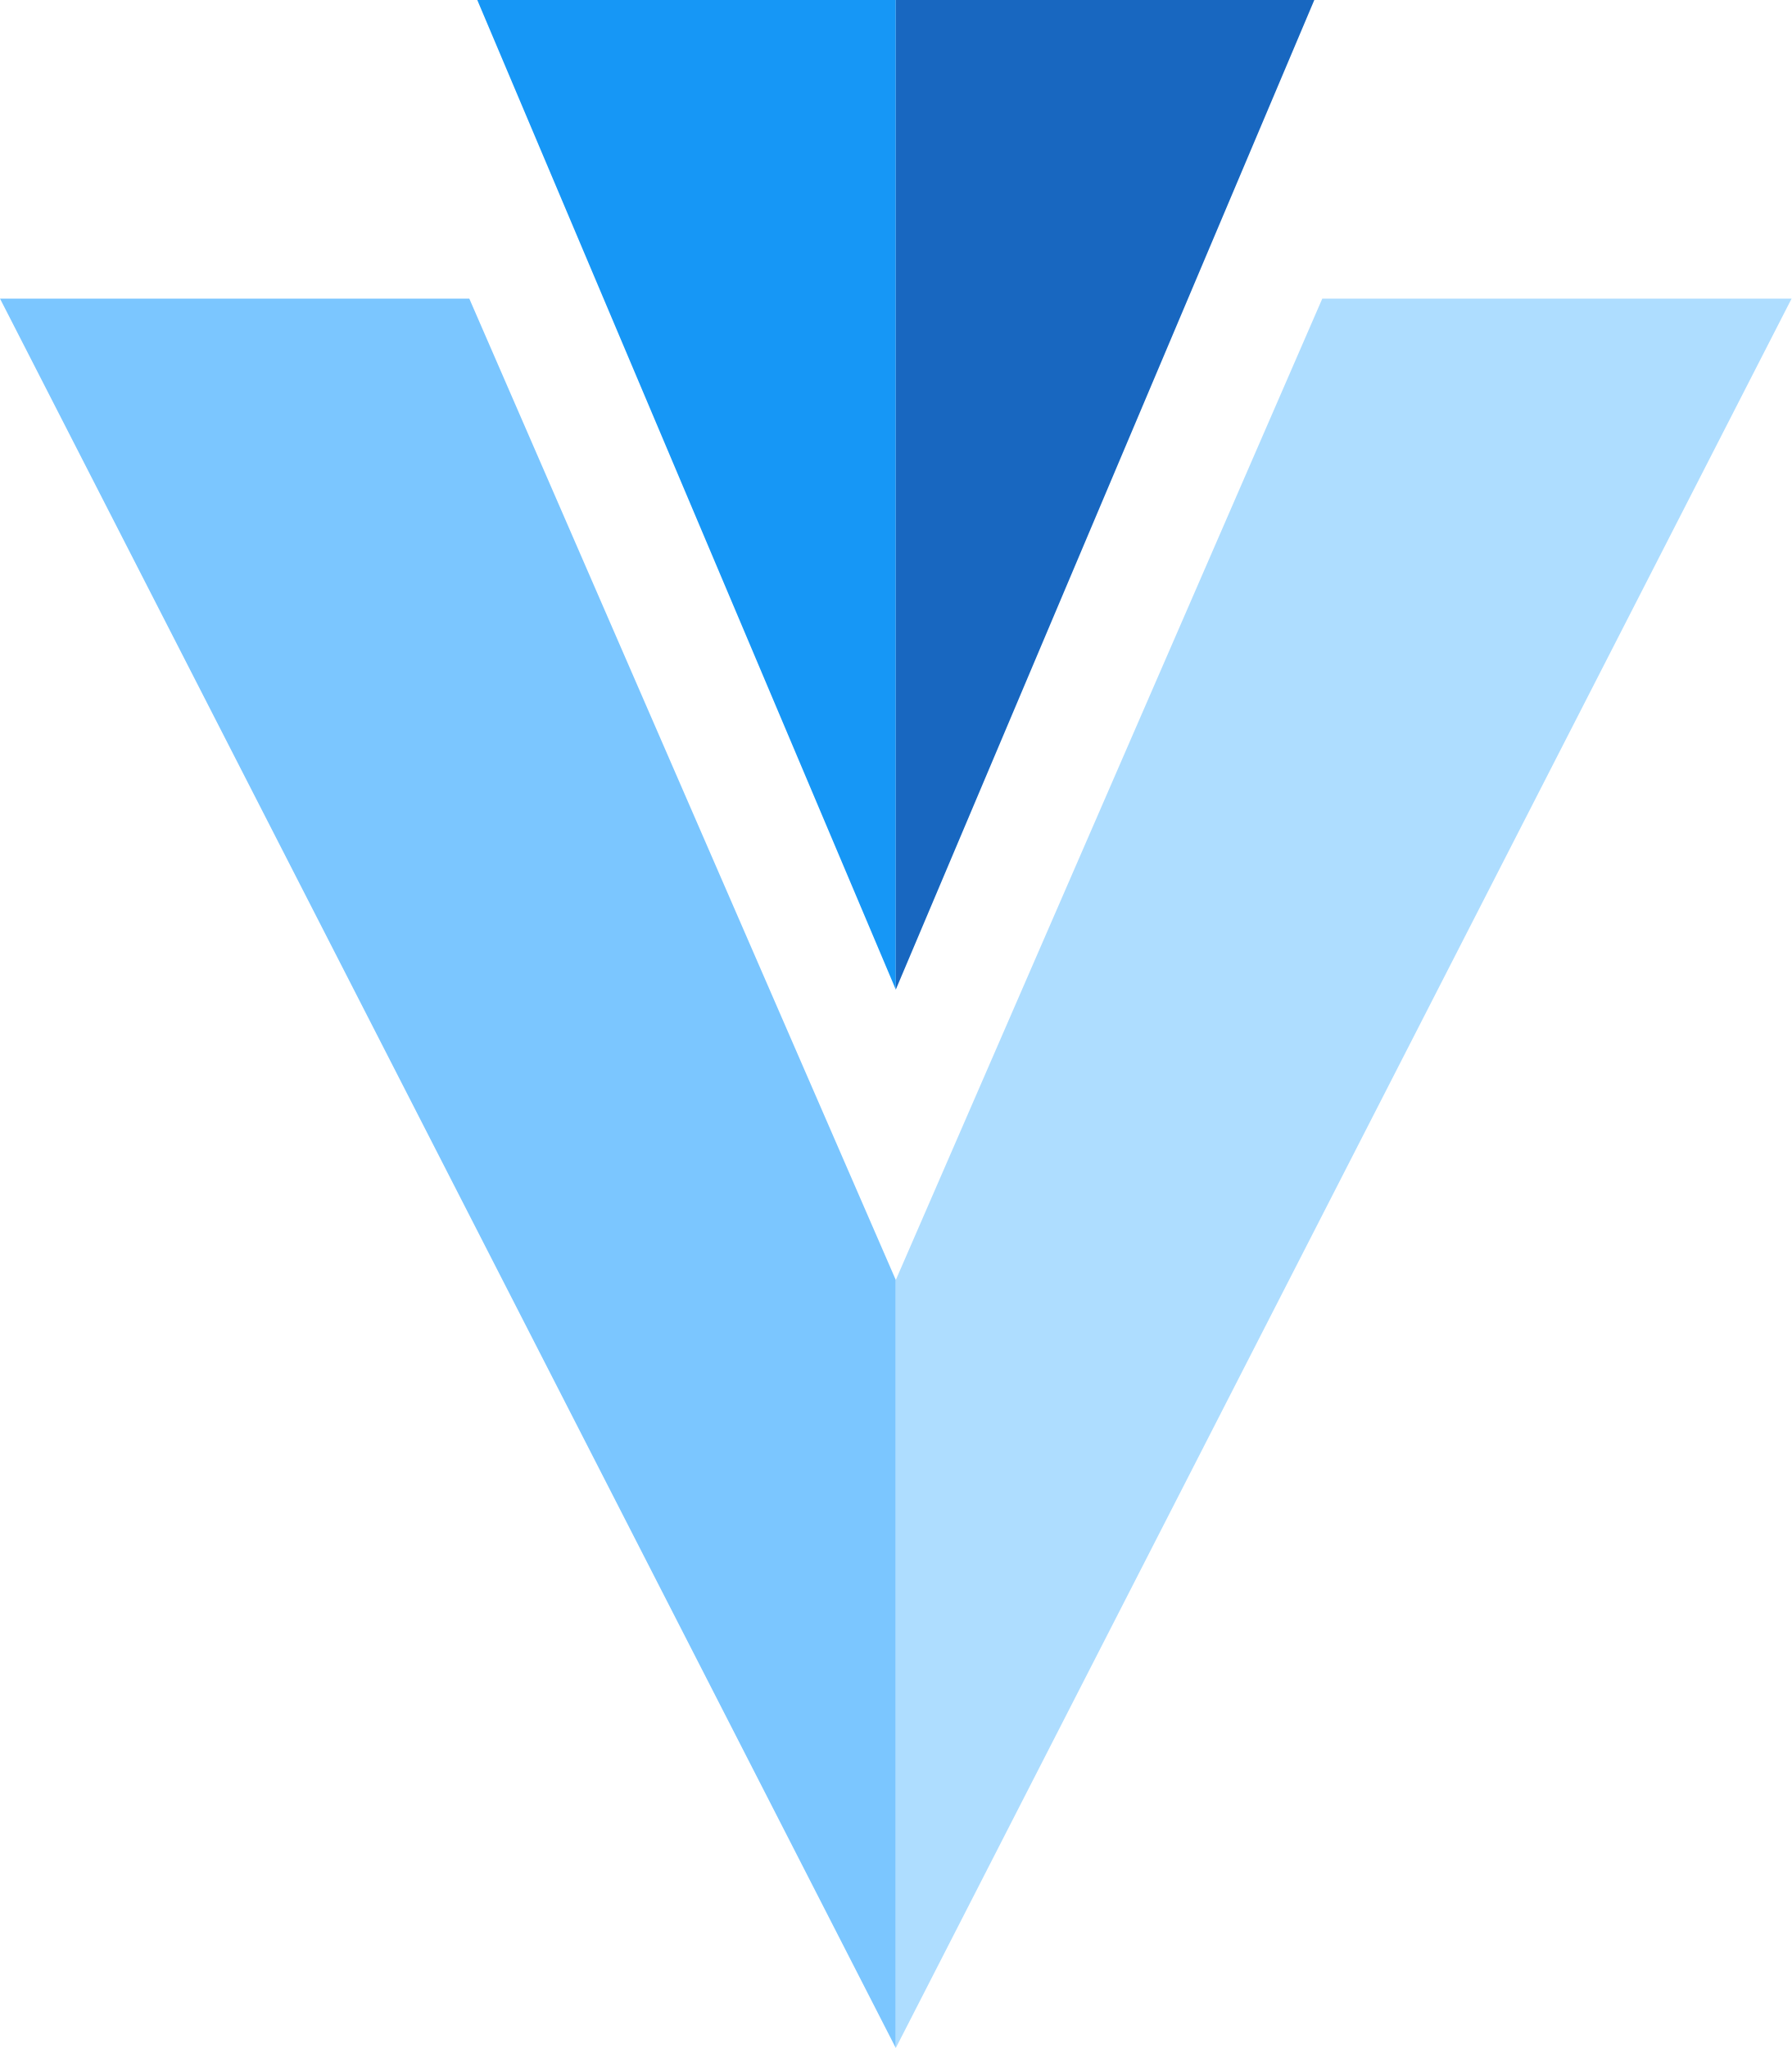
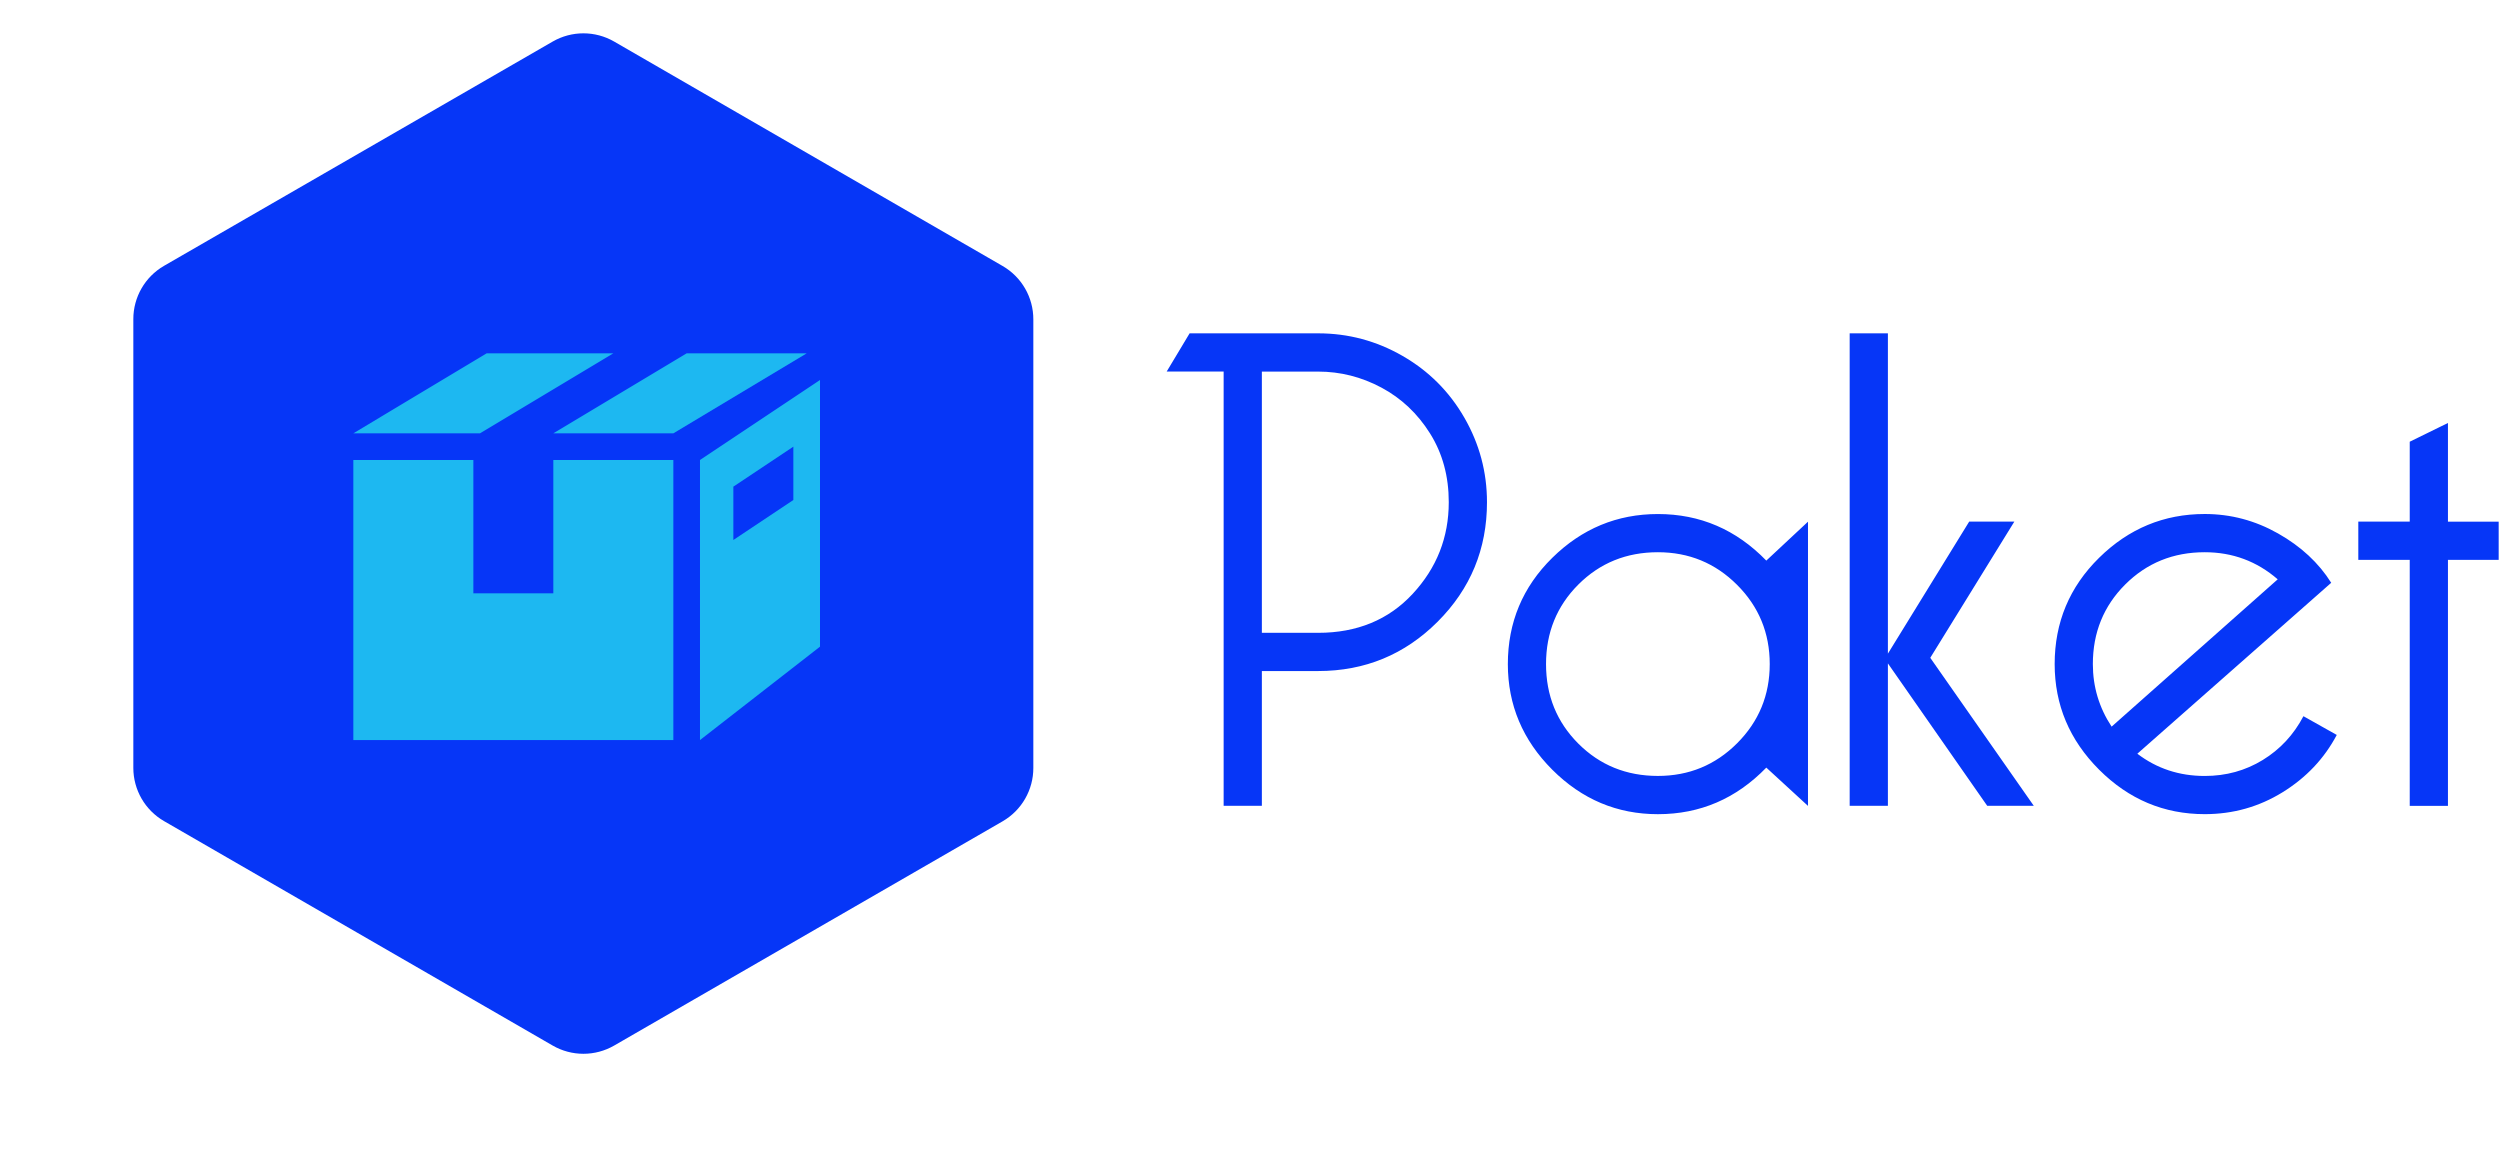
- <svg xmlns="http://www.w3.org/2000/svg" id="Layer_1" data-name="Layer 1" viewBox="0 0 87.5 100">
-   <defs>
-     <style>.cls-1{fill:#1697f6;}.cls-2{fill:#7bc6ff;}.cls-3{fill:#1867c0;}.cls-4{fill:#aeddff;}</style>
-   </defs>
-   <polyline class="cls-1" points="43.75 0 23.31 0 43.75 48.32" />
-   <polygon class="cls-2" points="43.75 62.5 43.75 100 0 14.58 22.92 14.58 43.75 62.5" />
-   <polyline class="cls-3" points="43.75 0 64.19 0 43.75 48.32" />
-   <polygon class="cls-4" points="64.58 14.58 87.5 14.58 43.75 100 43.75 62.5 64.58 14.58" />
+ <svg xmlns="http://www.w3.org/2000/svg" viewBox="0 0 375 173" preserveAspectRatio="xMidYMid meet" class="css-1y5supu" id="fghaeagc">
+   <defs id="SvgjsDefs1047" />
+   <g id="SvgjsG1048" featurekey="root" fill="#1db8f1" />
+   <g id="SvgjsG1049" featurekey="container1" fill="#0636f7" transform="matrix(2.721773,0,0,2.721773,20.00002,5.01136)">
+     <path d="M23.11,55.78L1.69,43.41A3.39,3.39,0,0,1,0,40.48V15.75a3.39,3.39,0,0,1,1.69-2.94L23.11,0.45a3.39,3.39,0,0,1,3.39,0L47.91,12.82a3.39,3.39,0,0,1,1.69,2.94V40.48a3.39,3.39,0,0,1-1.69,2.94L26.5,55.78A3.39,3.39,0,0,1,23.11,55.78Z" />
+   </g>
+   <g id="SvgjsG1050" featurekey="symbol1" fill="#1db8f1" transform="matrix(0.7777778,0,0,0.7777778,49.11111,43.116)">
+     <g>
+       <path d="M71.854,33.277v54.015L95,69.279V17.85L71.854,33.277z M89.859,40.997l-11.57,7.709V38.418l11.57-7.714V40.997z" />
+       <polygon points="43.57,33.277 43.57,58.993 28.147,58.993 28.147,33.277 5,33.277 5,87.292 66.717,87.292 66.717,33.277  " />
+       <polygon points="69.285,12.708 43.57,28.137 66.717,28.137 92.434,12.708  " />
+       <polygon points="30.712,12.708 5,28.137 29.426,28.137 55.141,12.708  " />
+     </g>
+   </g>
+   <g id="SvgjsG1051" featurekey="text1" fill="#0636f7" transform="matrix(4.950704,0,0,4.950704,173.4367,2.058056)">
+     <path d="M3.2 18.758 l1.705 0 q1.768 0 2.863 -1.179 t1.095 -2.779 q0 -1.179 -0.568 -2.084 t-1.474 -1.389 t-1.916 -0.484 l-1.705 0 l0 7.916 z M4.905 9.684 q1.368 0 2.558 0.684 t1.874 1.874 t0.684 2.558 q0 2.126 -1.495 3.621 t-3.621 1.495 l-1.705 0 l0 4.084 l-1.158 0 l0 -13.158 l-1.726 0 l0.695 -1.158 l3.895 0 z M18.484 22.842 q-1.368 1.411 -3.284 1.411 q-1.853 0 -3.2 -1.347 t-1.347 -3.2 q0 -1.895 1.347 -3.221 t3.2 -1.326 q1.916 0 3.284 1.411 l1.263 -1.179 l0 8.611 z M15.2 16.316 q-1.432 0 -2.411 0.979 t-0.979 2.41 t0.979 2.41 t2.41 0.979 q1.411 0 2.4 -0.989 t0.989 -2.4 t-0.989 -2.4 t-2.4 -0.989 z M26.589 24 l-1.411 0 l-3.01 -4.316 l0 4.316 l-1.158 0 l0 -14.316 l1.158 0 l0 9.705 l2.463 -4 l1.368 0 l-2.547 4.126 z M34.758 21.284 l1.01 0.568 q-0.568 1.074 -1.642 1.737 t-2.358 0.663 q-1.853 0 -3.2 -1.347 t-1.347 -3.2 q0 -1.895 1.347 -3.221 t3.2 -1.326 q1.179 0 2.221 0.589 t1.611 1.495 l-5.874 5.179 q0.884 0.674 2.042 0.674 q0.968 0 1.758 -0.484 t1.232 -1.326 z M28.947 21.6 l5.032 -4.463 q-0.947 -0.821 -2.211 -0.821 q-1.432 0 -2.411 0.979 t-0.979 2.41 q0 1.032 0.568 1.895 z M37.979 16.547 l-1.558 0 l0 -1.158 l1.558 0 l0 -2.421 l1.158 -0.568 l0 2.99 l1.537 0 l0 1.158 l-1.537 0 l0 7.453 l-1.158 0 l0 -7.453 z" />
+   </g>
</svg>
